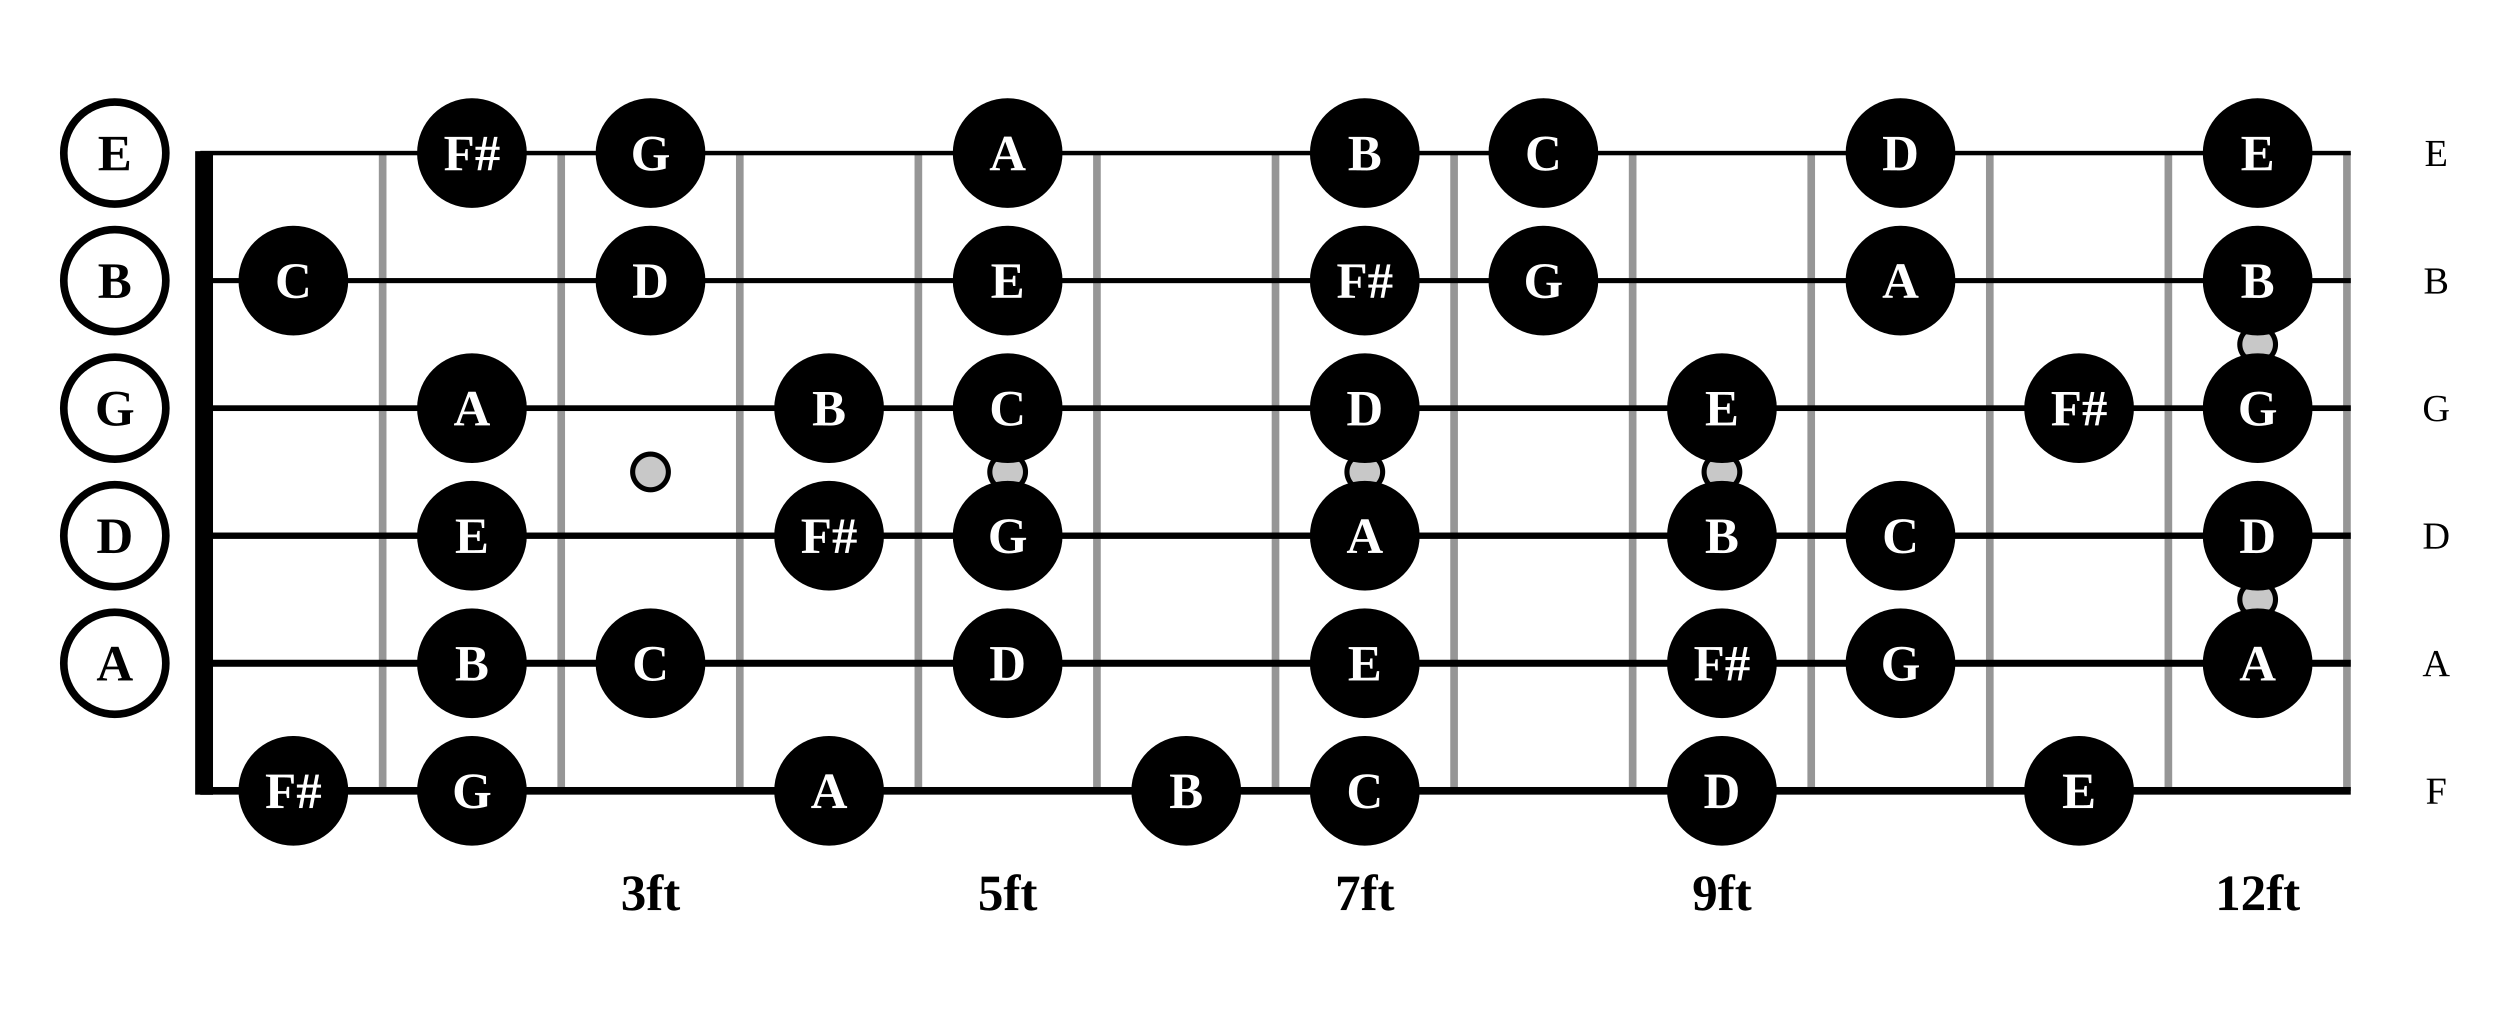
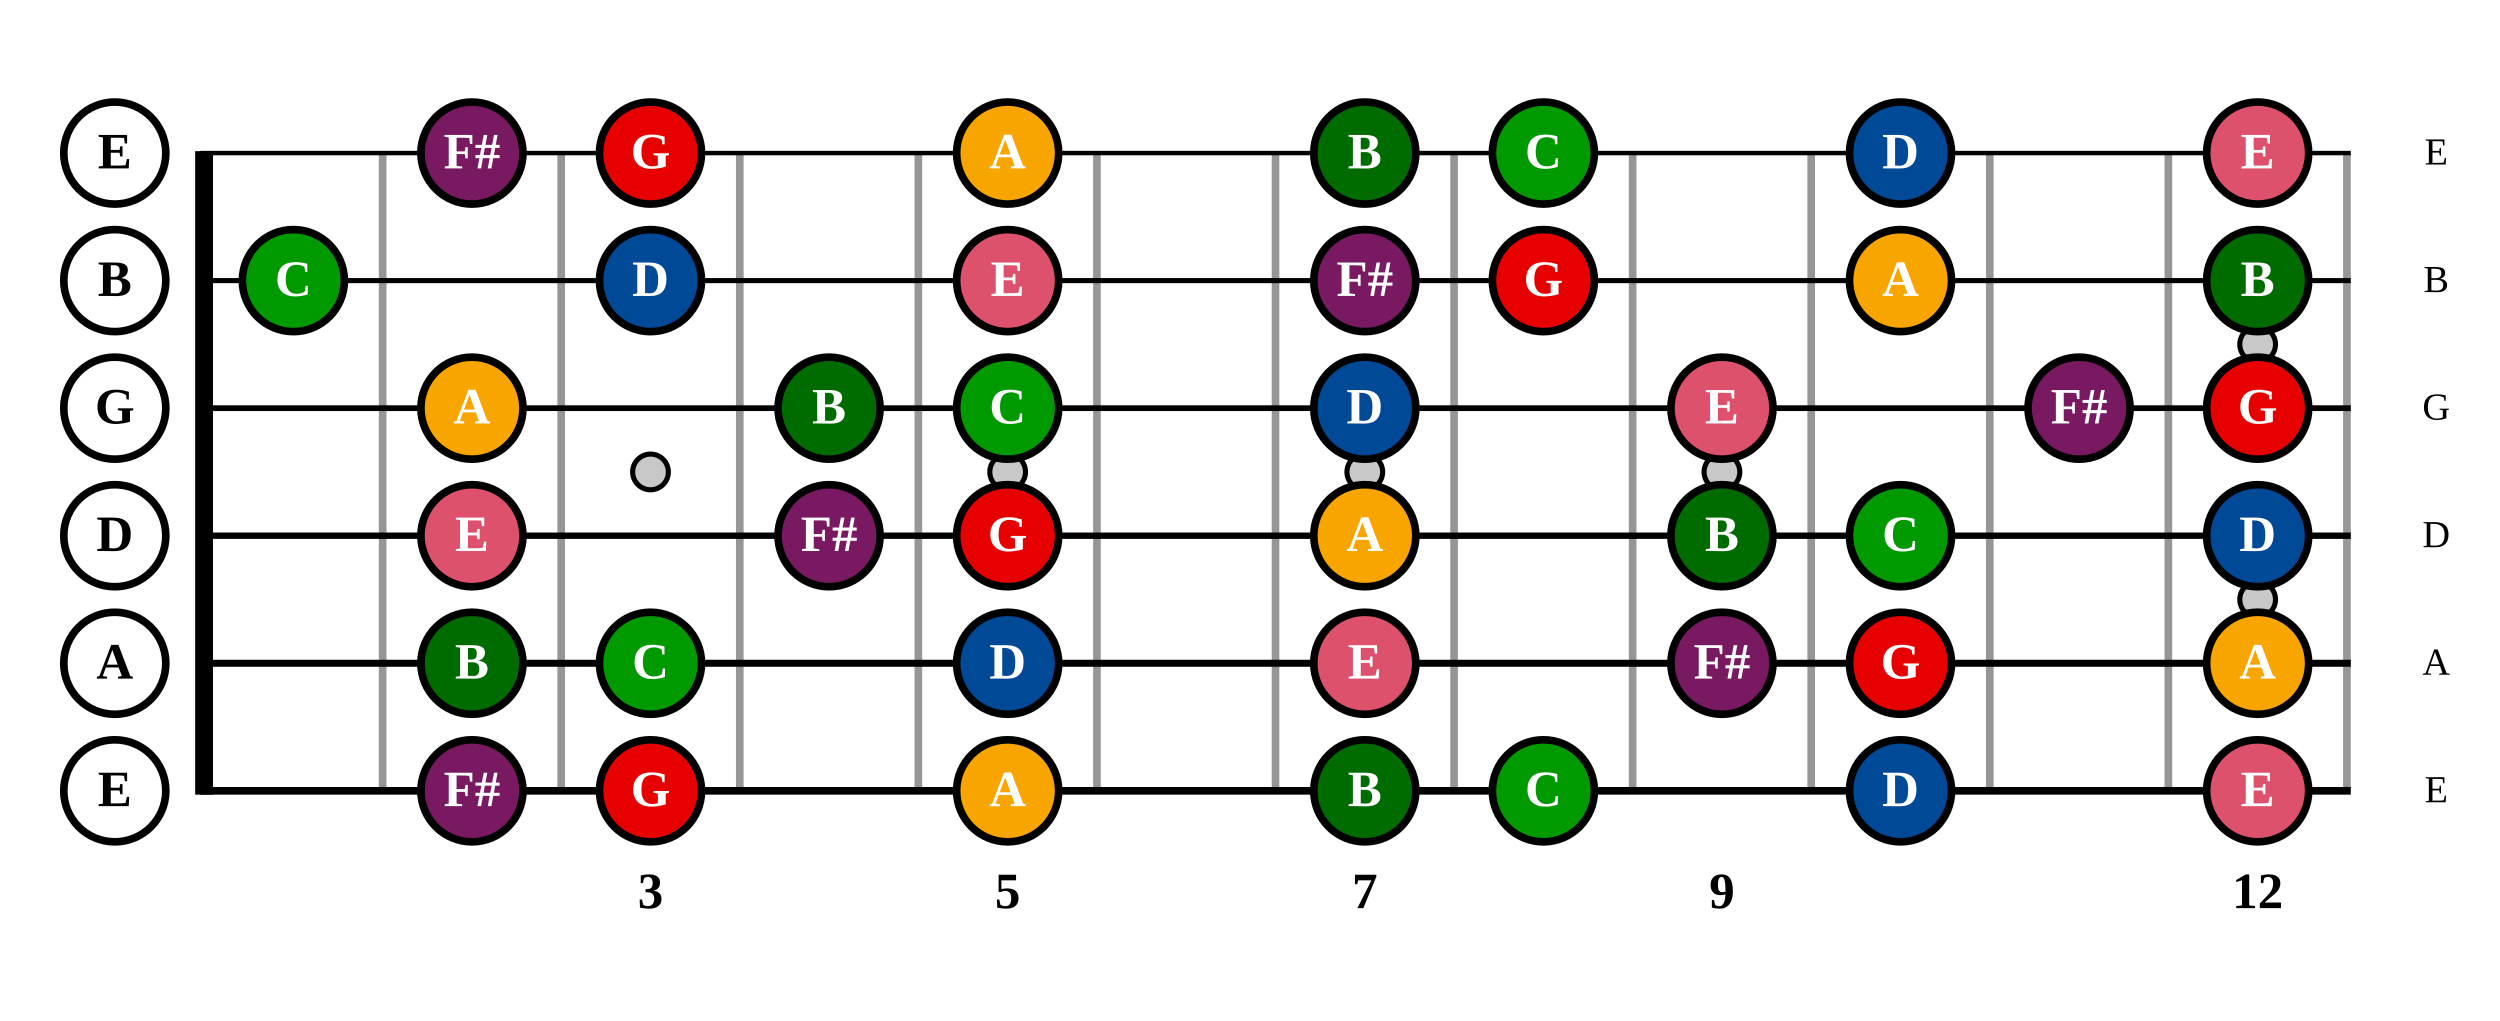
<svg xmlns="http://www.w3.org/2000/svg" baseProfile="tiny" height="400" version="1.2" width="980">
  <defs />
  <line stroke="rgb(0,0,0)" stroke-width="7" x1="80" x2="80" y1="59.25" y2="311.5" />
  <circle cx="255.0" cy="185.0" fill="rgb(200,200,200)" r="7" stroke="rgb(0,0,0)" stroke-width="2" />
  <circle cx="395.0" cy="185.0" fill="rgb(200,200,200)" r="7" stroke="rgb(0,0,0)" stroke-width="2" />
  <circle cx="535.0" cy="185.0" fill="rgb(200,200,200)" r="7" stroke="rgb(0,0,0)" stroke-width="2" />
  <circle cx="675.0" cy="185.0" fill="rgb(200,200,200)" r="7" stroke="rgb(0,0,0)" stroke-width="2" />
  <circle cx="885.0" cy="135.0" fill="rgb(200,200,200)" r="7" stroke="rgb(0,0,0)" stroke-width="2" />
  <circle cx="885.0" cy="235.0" fill="rgb(200,200,200)" r="7" stroke="rgb(0,0,0)" stroke-width="2" />
  <line stroke="rgb(150,150,150)" stroke-width="3" x1="150" x2="150" y1="60" y2="310" />
  <line stroke="rgb(150,150,150)" stroke-width="3" x1="220" x2="220" y1="60" y2="310" />
  <line stroke="rgb(150,150,150)" stroke-width="3" x1="290" x2="290" y1="60" y2="310" />
  <line stroke="rgb(150,150,150)" stroke-width="3" x1="360" x2="360" y1="60" y2="310" />
  <line stroke="rgb(150,150,150)" stroke-width="3" x1="430" x2="430" y1="60" y2="310" />
  <line stroke="rgb(150,150,150)" stroke-width="3" x1="500" x2="500" y1="60" y2="310" />
  <line stroke="rgb(150,150,150)" stroke-width="3" x1="570" x2="570" y1="60" y2="310" />
  <line stroke="rgb(150,150,150)" stroke-width="3" x1="640" x2="640" y1="60" y2="310" />
  <line stroke="rgb(150,150,150)" stroke-width="3" x1="710" x2="710" y1="60" y2="310" />
  <line stroke="rgb(150,150,150)" stroke-width="3" x1="780" x2="780" y1="60" y2="310" />
  <line stroke="rgb(150,150,150)" stroke-width="3" x1="850" x2="850" y1="60" y2="310" />
  <line stroke="rgb(150,150,150)" stroke-width="3" x1="920" x2="920" y1="60" y2="310" />
  <line stroke="rgb(0,0,0)" stroke-width="1.75" x1="78.5" x2="921.5" y1="60" y2="60" />
  <line stroke="rgb(0,0,0)" stroke-width="2.0" x1="78.5" x2="921.5" y1="110" y2="110" />
  <line stroke="rgb(0,0,0)" stroke-width="2.25" x1="78.5" x2="921.5" y1="160" y2="160" />
  <line stroke="rgb(0,0,0)" stroke-width="2.5" x1="78.5" x2="921.5" y1="210" y2="210" />
  <line stroke="rgb(0,0,0)" stroke-width="2.75" x1="78.5" x2="921.5" y1="260" y2="260" />
  <line stroke="rgb(0,0,0)" stroke-width="3.0" x1="78.5" x2="921.5" y1="310" y2="310" />
-   <text font-size="20" font-weight="bold" style="text-anchor:middle;dominant-baseline:central" x="255.0" y="350">3ft</text>
-   <text font-size="20" font-weight="bold" style="text-anchor:middle;dominant-baseline:central" x="395.0" y="350">5ft</text>
-   <text font-size="20" font-weight="bold" style="text-anchor:middle;dominant-baseline:central" x="535.0" y="350">7ft</text>
-   <text font-size="20" font-weight="bold" style="text-anchor:middle;dominant-baseline:central" x="675.0" y="350">9ft</text>
-   <text font-size="20" font-weight="bold" style="text-anchor:middle;dominant-baseline:central" x="885.0" y="350">12ft</text>
-   <text font-size="15" font-weight="normal" style="text-anchor:middle;dominant-baseline:central" x="955.0" y="60">E</text>
-   <text font-size="15" font-weight="normal" style="text-anchor:middle;dominant-baseline:central" x="955.0" y="110">B</text>
-   <text font-size="15" font-weight="normal" style="text-anchor:middle;dominant-baseline:central" x="955.0" y="160">G</text>
-   <text font-size="15" font-weight="normal" style="text-anchor:middle;dominant-baseline:central" x="955.0" y="210">D</text>
-   <text font-size="15" font-weight="normal" style="text-anchor:middle;dominant-baseline:central" x="955.0" y="260">A</text>
-   <text font-size="15" font-weight="normal" style="text-anchor:middle;dominant-baseline:central" x="955.0" y="310">F</text>
-   <circle cx="255.0" cy="60" fill="rgb(0,0,0)" r="20" stroke="rgb(0,0,0)" stroke-width="3" />
-   <text fill="rgb(255,255,255)" font-size="20" font-weight="bold" style="text-anchor:middle;dominant-baseline:central" x="255.0" y="60">G</text>
-   <circle cx="395.0" cy="60" fill="rgb(0,0,0)" r="20" stroke="rgb(0,0,0)" stroke-width="3" />
-   <text fill="rgb(255,255,255)" font-size="20" font-weight="bold" style="text-anchor:middle;dominant-baseline:central" x="395.0" y="60">A</text>
-   <circle cx="535.0" cy="60" fill="rgb(0,0,0)" r="20" stroke="rgb(0,0,0)" stroke-width="3" />
-   <text fill="rgb(255,255,255)" font-size="20" font-weight="bold" style="text-anchor:middle;dominant-baseline:central" x="535.0" y="60">B</text>
-   <circle cx="605.0" cy="60" fill="rgb(0,0,0)" r="20" stroke="rgb(0,0,0)" stroke-width="3" />
-   <text fill="rgb(255,255,255)" font-size="20" font-weight="bold" style="text-anchor:middle;dominant-baseline:central" x="605.0" y="60">C</text>
-   <circle cx="745.0" cy="60" fill="rgb(0,0,0)" r="20" stroke="rgb(0,0,0)" stroke-width="3" />
-   <text fill="rgb(255,255,255)" font-size="20" font-weight="bold" style="text-anchor:middle;dominant-baseline:central" x="745.0" y="60">D</text>
+   <text dy="0.3em" font-size="20" font-weight="bold" style="text-anchor:middle" x="255.0" y="350">3</text>
+   <text dy="0.3em" font-size="20" font-weight="bold" style="text-anchor:middle" x="395.0" y="350">5</text>
+   <text dy="0.3em" font-size="20" font-weight="bold" style="text-anchor:middle" x="535.0" y="350">7</text>
+   <text dy="0.3em" font-size="20" font-weight="bold" style="text-anchor:middle" x="675.0" y="350">9</text>
+   <text dy="0.3em" font-size="20" font-weight="bold" style="text-anchor:middle" x="885.0" y="350">12</text>
+   <text dy="0.3em" font-size="15" font-weight="normal" style="text-anchor:middle" x="955.0" y="60">E</text>
+   <text dy="0.3em" font-size="15" font-weight="normal" style="text-anchor:middle" x="955.0" y="110">B</text>
+   <text dy="0.3em" font-size="15" font-weight="normal" style="text-anchor:middle" x="955.0" y="160">G</text>
+   <text dy="0.3em" font-size="15" font-weight="normal" style="text-anchor:middle" x="955.0" y="210">D</text>
+   <text dy="0.3em" font-size="15" font-weight="normal" style="text-anchor:middle" x="955.0" y="260">A</text>
+   <text dy="0.3em" font-size="15" font-weight="normal" style="text-anchor:middle" x="955.0" y="310">E</text>
+   <circle cx="255.0" cy="60" fill="rgb(231, 0, 0)" r="20" stroke="rgb(0,0,0)" stroke-width="3" />
+   <text dy="0.3em" fill="rgb(255,255,255)" font-size="20" font-weight="bold" style="text-anchor:middle" x="255.0" y="60">G</text>
+   <circle cx="395.0" cy="60" fill="rgb(249, 165, 0)" r="20" stroke="rgb(0,0,0)" stroke-width="3" />
+   <text dy="0.3em" fill="rgb(255,255,255)" font-size="20" font-weight="bold" style="text-anchor:middle" x="395.0" y="60">A</text>
+   <circle cx="535.0" cy="60" fill="rgb(0, 108, 0)" r="20" stroke="rgb(0,0,0)" stroke-width="3" />
+   <text dy="0.3em" fill="rgb(255,255,255)" font-size="20" font-weight="bold" style="text-anchor:middle" x="535.0" y="60">B</text>
+   <circle cx="605.0" cy="60" fill="rgb(0, 154, 0)" r="20" stroke="rgb(0,0,0)" stroke-width="3" />
+   <text dy="0.3em" fill="rgb(255,255,255)" font-size="20" font-weight="bold" style="text-anchor:middle" x="605.0" y="60">C</text>
+   <circle cx="745.0" cy="60" fill="rgb(0, 73, 151)" r="20" stroke="rgb(0,0,0)" stroke-width="3" />
+   <text dy="0.3em" fill="rgb(255,255,255)" font-size="20" font-weight="bold" style="text-anchor:middle" x="745.0" y="60">D</text>
  <circle cx="45.0" cy="60" fill="rgb(255,255,255)" r="20" stroke="rgb(0,0,0)" stroke-width="3" />
-   <text fill="rgb(0,0,0)" font-size="20" font-weight="bold" style="text-anchor:middle;dominant-baseline:central" x="45.0" y="60">E</text>
-   <circle cx="185.0" cy="60" fill="rgb(0,0,0)" r="20" stroke="rgb(0,0,0)" stroke-width="3" />
-   <text fill="rgb(255,255,255)" font-size="20" font-weight="bold" style="text-anchor:middle;dominant-baseline:central" x="185.0" y="60">F#</text>
-   <circle cx="605.0" cy="110" fill="rgb(0,0,0)" r="20" stroke="rgb(0,0,0)" stroke-width="3" />
-   <text fill="rgb(255,255,255)" font-size="20" font-weight="bold" style="text-anchor:middle;dominant-baseline:central" x="605.0" y="110">G</text>
-   <circle cx="745.0" cy="110" fill="rgb(0,0,0)" r="20" stroke="rgb(0,0,0)" stroke-width="3" />
-   <text fill="rgb(255,255,255)" font-size="20" font-weight="bold" style="text-anchor:middle;dominant-baseline:central" x="745.0" y="110">A</text>
+   <text dy="0.3em" fill="rgb(0,0,0)" font-size="20" font-weight="bold" style="text-anchor:middle" x="45.0" y="60">E</text>
+   <circle cx="185.0" cy="60" fill="rgb(120, 25, 98)" r="20" stroke="rgb(0,0,0)" stroke-width="3" />
+   <text dy="0.3em" fill="rgb(255,255,255)" font-size="20" font-weight="bold" style="text-anchor:middle" x="185.0" y="60">F#</text>
+   <circle cx="605.0" cy="110" fill="rgb(231, 0, 0)" r="20" stroke="rgb(0,0,0)" stroke-width="3" />
+   <text dy="0.3em" fill="rgb(255,255,255)" font-size="20" font-weight="bold" style="text-anchor:middle" x="605.0" y="110">G</text>
+   <circle cx="745.0" cy="110" fill="rgb(249, 165, 0)" r="20" stroke="rgb(0,0,0)" stroke-width="3" />
+   <text dy="0.3em" fill="rgb(255,255,255)" font-size="20" font-weight="bold" style="text-anchor:middle" x="745.0" y="110">A</text>
  <circle cx="45.0" cy="110" fill="rgb(255,255,255)" r="20" stroke="rgb(0,0,0)" stroke-width="3" />
-   <text fill="rgb(0,0,0)" font-size="20" font-weight="bold" style="text-anchor:middle;dominant-baseline:central" x="45.0" y="110">B</text>
-   <circle cx="115.0" cy="110" fill="rgb(0,0,0)" r="20" stroke="rgb(0,0,0)" stroke-width="3" />
-   <text fill="rgb(255,255,255)" font-size="20" font-weight="bold" style="text-anchor:middle;dominant-baseline:central" x="115.0" y="110">C</text>
-   <circle cx="255.0" cy="110" fill="rgb(0,0,0)" r="20" stroke="rgb(0,0,0)" stroke-width="3" />
-   <text fill="rgb(255,255,255)" font-size="20" font-weight="bold" style="text-anchor:middle;dominant-baseline:central" x="255.0" y="110">D</text>
-   <circle cx="395.0" cy="110" fill="rgb(0,0,0)" r="20" stroke="rgb(0,0,0)" stroke-width="3" />
-   <text fill="rgb(255,255,255)" font-size="20" font-weight="bold" style="text-anchor:middle;dominant-baseline:central" x="395.0" y="110">E</text>
-   <circle cx="535.0" cy="110" fill="rgb(0,0,0)" r="20" stroke="rgb(0,0,0)" stroke-width="3" />
-   <text fill="rgb(255,255,255)" font-size="20" font-weight="bold" style="text-anchor:middle;dominant-baseline:central" x="535.0" y="110">F#</text>
+   <text dy="0.3em" fill="rgb(0,0,0)" font-size="20" font-weight="bold" style="text-anchor:middle" x="45.0" y="110">B</text>
+   <circle cx="115.0" cy="110" fill="rgb(0, 154, 0)" r="20" stroke="rgb(0,0,0)" stroke-width="3" />
+   <text dy="0.3em" fill="rgb(255,255,255)" font-size="20" font-weight="bold" style="text-anchor:middle" x="115.0" y="110">C</text>
+   <circle cx="255.0" cy="110" fill="rgb(0, 73, 151)" r="20" stroke="rgb(0,0,0)" stroke-width="3" />
+   <text dy="0.3em" fill="rgb(255,255,255)" font-size="20" font-weight="bold" style="text-anchor:middle" x="255.0" y="110">D</text>
+   <circle cx="395.0" cy="110" fill="rgb(222, 81, 108)" r="20" stroke="rgb(0,0,0)" stroke-width="3" />
+   <text dy="0.3em" fill="rgb(255,255,255)" font-size="20" font-weight="bold" style="text-anchor:middle" x="395.0" y="110">E</text>
+   <circle cx="535.0" cy="110" fill="rgb(120, 25, 98)" r="20" stroke="rgb(0,0,0)" stroke-width="3" />
+   <text dy="0.3em" fill="rgb(255,255,255)" font-size="20" font-weight="bold" style="text-anchor:middle" x="535.0" y="110">F#</text>
  <circle cx="45.0" cy="160" fill="rgb(255,255,255)" r="20" stroke="rgb(0,0,0)" stroke-width="3" />
-   <text fill="rgb(0,0,0)" font-size="20" font-weight="bold" style="text-anchor:middle;dominant-baseline:central" x="45.0" y="160">G</text>
-   <circle cx="185.0" cy="160" fill="rgb(0,0,0)" r="20" stroke="rgb(0,0,0)" stroke-width="3" />
-   <text fill="rgb(255,255,255)" font-size="20" font-weight="bold" style="text-anchor:middle;dominant-baseline:central" x="185.0" y="160">A</text>
-   <circle cx="325.0" cy="160" fill="rgb(0,0,0)" r="20" stroke="rgb(0,0,0)" stroke-width="3" />
-   <text fill="rgb(255,255,255)" font-size="20" font-weight="bold" style="text-anchor:middle;dominant-baseline:central" x="325.0" y="160">B</text>
-   <circle cx="395.0" cy="160" fill="rgb(0,0,0)" r="20" stroke="rgb(0,0,0)" stroke-width="3" />
-   <text fill="rgb(255,255,255)" font-size="20" font-weight="bold" style="text-anchor:middle;dominant-baseline:central" x="395.0" y="160">C</text>
-   <circle cx="535.0" cy="160" fill="rgb(0,0,0)" r="20" stroke="rgb(0,0,0)" stroke-width="3" />
-   <text fill="rgb(255,255,255)" font-size="20" font-weight="bold" style="text-anchor:middle;dominant-baseline:central" x="535.0" y="160">D</text>
-   <circle cx="675.0" cy="160" fill="rgb(0,0,0)" r="20" stroke="rgb(0,0,0)" stroke-width="3" />
-   <text fill="rgb(255,255,255)" font-size="20" font-weight="bold" style="text-anchor:middle;dominant-baseline:central" x="675.0" y="160">E</text>
-   <circle cx="815.0" cy="160" fill="rgb(0,0,0)" r="20" stroke="rgb(0,0,0)" stroke-width="3" />
-   <text fill="rgb(255,255,255)" font-size="20" font-weight="bold" style="text-anchor:middle;dominant-baseline:central" x="815.0" y="160">F#</text>
-   <circle cx="395.0" cy="210" fill="rgb(0,0,0)" r="20" stroke="rgb(0,0,0)" stroke-width="3" />
-   <text fill="rgb(255,255,255)" font-size="20" font-weight="bold" style="text-anchor:middle;dominant-baseline:central" x="395.0" y="210">G</text>
-   <circle cx="535.0" cy="210" fill="rgb(0,0,0)" r="20" stroke="rgb(0,0,0)" stroke-width="3" />
-   <text fill="rgb(255,255,255)" font-size="20" font-weight="bold" style="text-anchor:middle;dominant-baseline:central" x="535.0" y="210">A</text>
-   <circle cx="675.0" cy="210" fill="rgb(0,0,0)" r="20" stroke="rgb(0,0,0)" stroke-width="3" />
-   <text fill="rgb(255,255,255)" font-size="20" font-weight="bold" style="text-anchor:middle;dominant-baseline:central" x="675.0" y="210">B</text>
-   <circle cx="745.0" cy="210" fill="rgb(0,0,0)" r="20" stroke="rgb(0,0,0)" stroke-width="3" />
-   <text fill="rgb(255,255,255)" font-size="20" font-weight="bold" style="text-anchor:middle;dominant-baseline:central" x="745.0" y="210">C</text>
+   <text dy="0.3em" fill="rgb(0,0,0)" font-size="20" font-weight="bold" style="text-anchor:middle" x="45.0" y="160">G</text>
+   <circle cx="185.0" cy="160" fill="rgb(249, 165, 0)" r="20" stroke="rgb(0,0,0)" stroke-width="3" />
+   <text dy="0.3em" fill="rgb(255,255,255)" font-size="20" font-weight="bold" style="text-anchor:middle" x="185.0" y="160">A</text>
+   <circle cx="325.0" cy="160" fill="rgb(0, 108, 0)" r="20" stroke="rgb(0,0,0)" stroke-width="3" />
+   <text dy="0.3em" fill="rgb(255,255,255)" font-size="20" font-weight="bold" style="text-anchor:middle" x="325.0" y="160">B</text>
+   <circle cx="395.0" cy="160" fill="rgb(0, 154, 0)" r="20" stroke="rgb(0,0,0)" stroke-width="3" />
+   <text dy="0.3em" fill="rgb(255,255,255)" font-size="20" font-weight="bold" style="text-anchor:middle" x="395.0" y="160">C</text>
+   <circle cx="535.0" cy="160" fill="rgb(0, 73, 151)" r="20" stroke="rgb(0,0,0)" stroke-width="3" />
+   <text dy="0.3em" fill="rgb(255,255,255)" font-size="20" font-weight="bold" style="text-anchor:middle" x="535.0" y="160">D</text>
+   <circle cx="675.0" cy="160" fill="rgb(222, 81, 108)" r="20" stroke="rgb(0,0,0)" stroke-width="3" />
+   <text dy="0.3em" fill="rgb(255,255,255)" font-size="20" font-weight="bold" style="text-anchor:middle" x="675.0" y="160">E</text>
+   <circle cx="815.0" cy="160" fill="rgb(120, 25, 98)" r="20" stroke="rgb(0,0,0)" stroke-width="3" />
+   <text dy="0.3em" fill="rgb(255,255,255)" font-size="20" font-weight="bold" style="text-anchor:middle" x="815.0" y="160">F#</text>
+   <circle cx="395.0" cy="210" fill="rgb(231, 0, 0)" r="20" stroke="rgb(0,0,0)" stroke-width="3" />
+   <text dy="0.3em" fill="rgb(255,255,255)" font-size="20" font-weight="bold" style="text-anchor:middle" x="395.0" y="210">G</text>
+   <circle cx="535.0" cy="210" fill="rgb(249, 165, 0)" r="20" stroke="rgb(0,0,0)" stroke-width="3" />
+   <text dy="0.3em" fill="rgb(255,255,255)" font-size="20" font-weight="bold" style="text-anchor:middle" x="535.0" y="210">A</text>
+   <circle cx="675.0" cy="210" fill="rgb(0, 108, 0)" r="20" stroke="rgb(0,0,0)" stroke-width="3" />
+   <text dy="0.3em" fill="rgb(255,255,255)" font-size="20" font-weight="bold" style="text-anchor:middle" x="675.0" y="210">B</text>
+   <circle cx="745.0" cy="210" fill="rgb(0, 154, 0)" r="20" stroke="rgb(0,0,0)" stroke-width="3" />
+   <text dy="0.3em" fill="rgb(255,255,255)" font-size="20" font-weight="bold" style="text-anchor:middle" x="745.0" y="210">C</text>
  <circle cx="45.0" cy="210" fill="rgb(255,255,255)" r="20" stroke="rgb(0,0,0)" stroke-width="3" />
-   <text fill="rgb(0,0,0)" font-size="20" font-weight="bold" style="text-anchor:middle;dominant-baseline:central" x="45.0" y="210">D</text>
-   <circle cx="185.0" cy="210" fill="rgb(0,0,0)" r="20" stroke="rgb(0,0,0)" stroke-width="3" />
-   <text fill="rgb(255,255,255)" font-size="20" font-weight="bold" style="text-anchor:middle;dominant-baseline:central" x="185.0" y="210">E</text>
-   <circle cx="325.0" cy="210" fill="rgb(0,0,0)" r="20" stroke="rgb(0,0,0)" stroke-width="3" />
-   <text fill="rgb(255,255,255)" font-size="20" font-weight="bold" style="text-anchor:middle;dominant-baseline:central" x="325.0" y="210">F#</text>
-   <circle cx="745.0" cy="260" fill="rgb(0,0,0)" r="20" stroke="rgb(0,0,0)" stroke-width="3" />
-   <text fill="rgb(255,255,255)" font-size="20" font-weight="bold" style="text-anchor:middle;dominant-baseline:central" x="745.0" y="260">G</text>
+   <text dy="0.3em" fill="rgb(0,0,0)" font-size="20" font-weight="bold" style="text-anchor:middle" x="45.0" y="210">D</text>
+   <circle cx="185.0" cy="210" fill="rgb(222, 81, 108)" r="20" stroke="rgb(0,0,0)" stroke-width="3" />
+   <text dy="0.3em" fill="rgb(255,255,255)" font-size="20" font-weight="bold" style="text-anchor:middle" x="185.0" y="210">E</text>
+   <circle cx="325.0" cy="210" fill="rgb(120, 25, 98)" r="20" stroke="rgb(0,0,0)" stroke-width="3" />
+   <text dy="0.3em" fill="rgb(255,255,255)" font-size="20" font-weight="bold" style="text-anchor:middle" x="325.0" y="210">F#</text>
+   <circle cx="745.0" cy="260" fill="rgb(231, 0, 0)" r="20" stroke="rgb(0,0,0)" stroke-width="3" />
+   <text dy="0.3em" fill="rgb(255,255,255)" font-size="20" font-weight="bold" style="text-anchor:middle" x="745.0" y="260">G</text>
  <circle cx="45.0" cy="260" fill="rgb(255,255,255)" r="20" stroke="rgb(0,0,0)" stroke-width="3" />
-   <text fill="rgb(0,0,0)" font-size="20" font-weight="bold" style="text-anchor:middle;dominant-baseline:central" x="45.0" y="260">A</text>
-   <circle cx="185.0" cy="260" fill="rgb(0,0,0)" r="20" stroke="rgb(0,0,0)" stroke-width="3" />
-   <text fill="rgb(255,255,255)" font-size="20" font-weight="bold" style="text-anchor:middle;dominant-baseline:central" x="185.0" y="260">B</text>
-   <circle cx="255.0" cy="260" fill="rgb(0,0,0)" r="20" stroke="rgb(0,0,0)" stroke-width="3" />
-   <text fill="rgb(255,255,255)" font-size="20" font-weight="bold" style="text-anchor:middle;dominant-baseline:central" x="255.0" y="260">C</text>
-   <circle cx="395.0" cy="260" fill="rgb(0,0,0)" r="20" stroke="rgb(0,0,0)" stroke-width="3" />
-   <text fill="rgb(255,255,255)" font-size="20" font-weight="bold" style="text-anchor:middle;dominant-baseline:central" x="395.0" y="260">D</text>
-   <circle cx="535.0" cy="260" fill="rgb(0,0,0)" r="20" stroke="rgb(0,0,0)" stroke-width="3" />
-   <text fill="rgb(255,255,255)" font-size="20" font-weight="bold" style="text-anchor:middle;dominant-baseline:central" x="535.0" y="260">E</text>
-   <circle cx="675.0" cy="260" fill="rgb(0,0,0)" r="20" stroke="rgb(0,0,0)" stroke-width="3" />
-   <text fill="rgb(255,255,255)" font-size="20" font-weight="bold" style="text-anchor:middle;dominant-baseline:central" x="675.0" y="260">F#</text>
-   <circle cx="185.0" cy="310" fill="rgb(0,0,0)" r="20" stroke="rgb(0,0,0)" stroke-width="3" />
-   <text fill="rgb(255,255,255)" font-size="20" font-weight="bold" style="text-anchor:middle;dominant-baseline:central" x="185.0" y="310">G</text>
-   <circle cx="325.0" cy="310" fill="rgb(0,0,0)" r="20" stroke="rgb(0,0,0)" stroke-width="3" />
-   <text fill="rgb(255,255,255)" font-size="20" font-weight="bold" style="text-anchor:middle;dominant-baseline:central" x="325.0" y="310">A</text>
-   <circle cx="465.0" cy="310" fill="rgb(0,0,0)" r="20" stroke="rgb(0,0,0)" stroke-width="3" />
-   <text fill="rgb(255,255,255)" font-size="20" font-weight="bold" style="text-anchor:middle;dominant-baseline:central" x="465.0" y="310">B</text>
-   <circle cx="535.0" cy="310" fill="rgb(0,0,0)" r="20" stroke="rgb(0,0,0)" stroke-width="3" />
-   <text fill="rgb(255,255,255)" font-size="20" font-weight="bold" style="text-anchor:middle;dominant-baseline:central" x="535.0" y="310">C</text>
-   <circle cx="675.0" cy="310" fill="rgb(0,0,0)" r="20" stroke="rgb(0,0,0)" stroke-width="3" />
-   <text fill="rgb(255,255,255)" font-size="20" font-weight="bold" style="text-anchor:middle;dominant-baseline:central" x="675.0" y="310">D</text>
-   <circle cx="815.0" cy="310" fill="rgb(0,0,0)" r="20" stroke="rgb(0,0,0)" stroke-width="3" />
-   <text fill="rgb(255,255,255)" font-size="20" font-weight="bold" style="text-anchor:middle;dominant-baseline:central" x="815.0" y="310">E</text>
-   <circle cx="115.0" cy="310" fill="rgb(0,0,0)" r="20" stroke="rgb(0,0,0)" stroke-width="3" />
-   <text fill="rgb(255,255,255)" font-size="20" font-weight="bold" style="text-anchor:middle;dominant-baseline:central" x="115.0" y="310">F#</text>
-   <circle cx="885.0" cy="60" fill="rgb(0,0,0)" r="20" stroke="rgb(0,0,0)" stroke-width="3" />
-   <text fill="rgb(255,255,255)" font-size="20" font-weight="bold" style="text-anchor:middle;dominant-baseline:central" x="885.0" y="60">E</text>
-   <circle cx="885.0" cy="110" fill="rgb(0,0,0)" r="20" stroke="rgb(0,0,0)" stroke-width="3" />
-   <text fill="rgb(255,255,255)" font-size="20" font-weight="bold" style="text-anchor:middle;dominant-baseline:central" x="885.0" y="110">B</text>
-   <circle cx="885.0" cy="160" fill="rgb(0,0,0)" r="20" stroke="rgb(0,0,0)" stroke-width="3" />
-   <text fill="rgb(255,255,255)" font-size="20" font-weight="bold" style="text-anchor:middle;dominant-baseline:central" x="885.0" y="160">G</text>
-   <circle cx="885.0" cy="210" fill="rgb(0,0,0)" r="20" stroke="rgb(0,0,0)" stroke-width="3" />
-   <text fill="rgb(255,255,255)" font-size="20" font-weight="bold" style="text-anchor:middle;dominant-baseline:central" x="885.0" y="210">D</text>
-   <circle cx="885.0" cy="260" fill="rgb(0,0,0)" r="20" stroke="rgb(0,0,0)" stroke-width="3" />
-   <text fill="rgb(255,255,255)" font-size="20" font-weight="bold" style="text-anchor:middle;dominant-baseline:central" x="885.0" y="260">A</text>
+   <text dy="0.3em" fill="rgb(0,0,0)" font-size="20" font-weight="bold" style="text-anchor:middle" x="45.0" y="260">A</text>
+   <circle cx="185.0" cy="260" fill="rgb(0, 108, 0)" r="20" stroke="rgb(0,0,0)" stroke-width="3" />
+   <text dy="0.3em" fill="rgb(255,255,255)" font-size="20" font-weight="bold" style="text-anchor:middle" x="185.0" y="260">B</text>
+   <circle cx="255.0" cy="260" fill="rgb(0, 154, 0)" r="20" stroke="rgb(0,0,0)" stroke-width="3" />
+   <text dy="0.3em" fill="rgb(255,255,255)" font-size="20" font-weight="bold" style="text-anchor:middle" x="255.0" y="260">C</text>
+   <circle cx="395.0" cy="260" fill="rgb(0, 73, 151)" r="20" stroke="rgb(0,0,0)" stroke-width="3" />
+   <text dy="0.3em" fill="rgb(255,255,255)" font-size="20" font-weight="bold" style="text-anchor:middle" x="395.0" y="260">D</text>
+   <circle cx="535.0" cy="260" fill="rgb(222, 81, 108)" r="20" stroke="rgb(0,0,0)" stroke-width="3" />
+   <text dy="0.3em" fill="rgb(255,255,255)" font-size="20" font-weight="bold" style="text-anchor:middle" x="535.0" y="260">E</text>
+   <circle cx="675.0" cy="260" fill="rgb(120, 25, 98)" r="20" stroke="rgb(0,0,0)" stroke-width="3" />
+   <text dy="0.3em" fill="rgb(255,255,255)" font-size="20" font-weight="bold" style="text-anchor:middle" x="675.0" y="260">F#</text>
+   <circle cx="255.0" cy="310" fill="rgb(231, 0, 0)" r="20" stroke="rgb(0,0,0)" stroke-width="3" />
+   <text dy="0.3em" fill="rgb(255,255,255)" font-size="20" font-weight="bold" style="text-anchor:middle" x="255.0" y="310">G</text>
+   <circle cx="395.0" cy="310" fill="rgb(249, 165, 0)" r="20" stroke="rgb(0,0,0)" stroke-width="3" />
+   <text dy="0.3em" fill="rgb(255,255,255)" font-size="20" font-weight="bold" style="text-anchor:middle" x="395.0" y="310">A</text>
+   <circle cx="535.0" cy="310" fill="rgb(0, 108, 0)" r="20" stroke="rgb(0,0,0)" stroke-width="3" />
+   <text dy="0.3em" fill="rgb(255,255,255)" font-size="20" font-weight="bold" style="text-anchor:middle" x="535.0" y="310">B</text>
+   <circle cx="605.0" cy="310" fill="rgb(0, 154, 0)" r="20" stroke="rgb(0,0,0)" stroke-width="3" />
+   <text dy="0.3em" fill="rgb(255,255,255)" font-size="20" font-weight="bold" style="text-anchor:middle" x="605.0" y="310">C</text>
+   <circle cx="745.0" cy="310" fill="rgb(0, 73, 151)" r="20" stroke="rgb(0,0,0)" stroke-width="3" />
+   <text dy="0.3em" fill="rgb(255,255,255)" font-size="20" font-weight="bold" style="text-anchor:middle" x="745.0" y="310">D</text>
+   <circle cx="45.0" cy="310" fill="rgb(255,255,255)" r="20" stroke="rgb(0,0,0)" stroke-width="3" />
+   <text dy="0.3em" fill="rgb(0,0,0)" font-size="20" font-weight="bold" style="text-anchor:middle" x="45.0" y="310">E</text>
+   <circle cx="185.0" cy="310" fill="rgb(120, 25, 98)" r="20" stroke="rgb(0,0,0)" stroke-width="3" />
+   <text dy="0.3em" fill="rgb(255,255,255)" font-size="20" font-weight="bold" style="text-anchor:middle" x="185.0" y="310">F#</text>
+   <circle cx="885.0" cy="60" fill="rgb(222, 81, 108)" r="20" stroke="rgb(0,0,0)" stroke-width="3" />
+   <text dy="0.3em" fill="rgb(255,255,255)" font-size="20" font-weight="bold" style="text-anchor:middle" x="885.0" y="60">E</text>
+   <circle cx="885.0" cy="110" fill="rgb(0, 108, 0)" r="20" stroke="rgb(0,0,0)" stroke-width="3" />
+   <text dy="0.3em" fill="rgb(255,255,255)" font-size="20" font-weight="bold" style="text-anchor:middle" x="885.0" y="110">B</text>
+   <circle cx="885.0" cy="160" fill="rgb(231, 0, 0)" r="20" stroke="rgb(0,0,0)" stroke-width="3" />
+   <text dy="0.3em" fill="rgb(255,255,255)" font-size="20" font-weight="bold" style="text-anchor:middle" x="885.0" y="160">G</text>
+   <circle cx="885.0" cy="210" fill="rgb(0, 73, 151)" r="20" stroke="rgb(0,0,0)" stroke-width="3" />
+   <text dy="0.3em" fill="rgb(255,255,255)" font-size="20" font-weight="bold" style="text-anchor:middle" x="885.0" y="210">D</text>
+   <circle cx="885.0" cy="260" fill="rgb(249, 165, 0)" r="20" stroke="rgb(0,0,0)" stroke-width="3" />
+   <text dy="0.3em" fill="rgb(255,255,255)" font-size="20" font-weight="bold" style="text-anchor:middle" x="885.0" y="260">A</text>
+   <circle cx="885.0" cy="310" fill="rgb(222, 81, 108)" r="20" stroke="rgb(0,0,0)" stroke-width="3" />
+   <text dy="0.3em" fill="rgb(255,255,255)" font-size="20" font-weight="bold" style="text-anchor:middle" x="885.0" y="310">E</text>
</svg>
